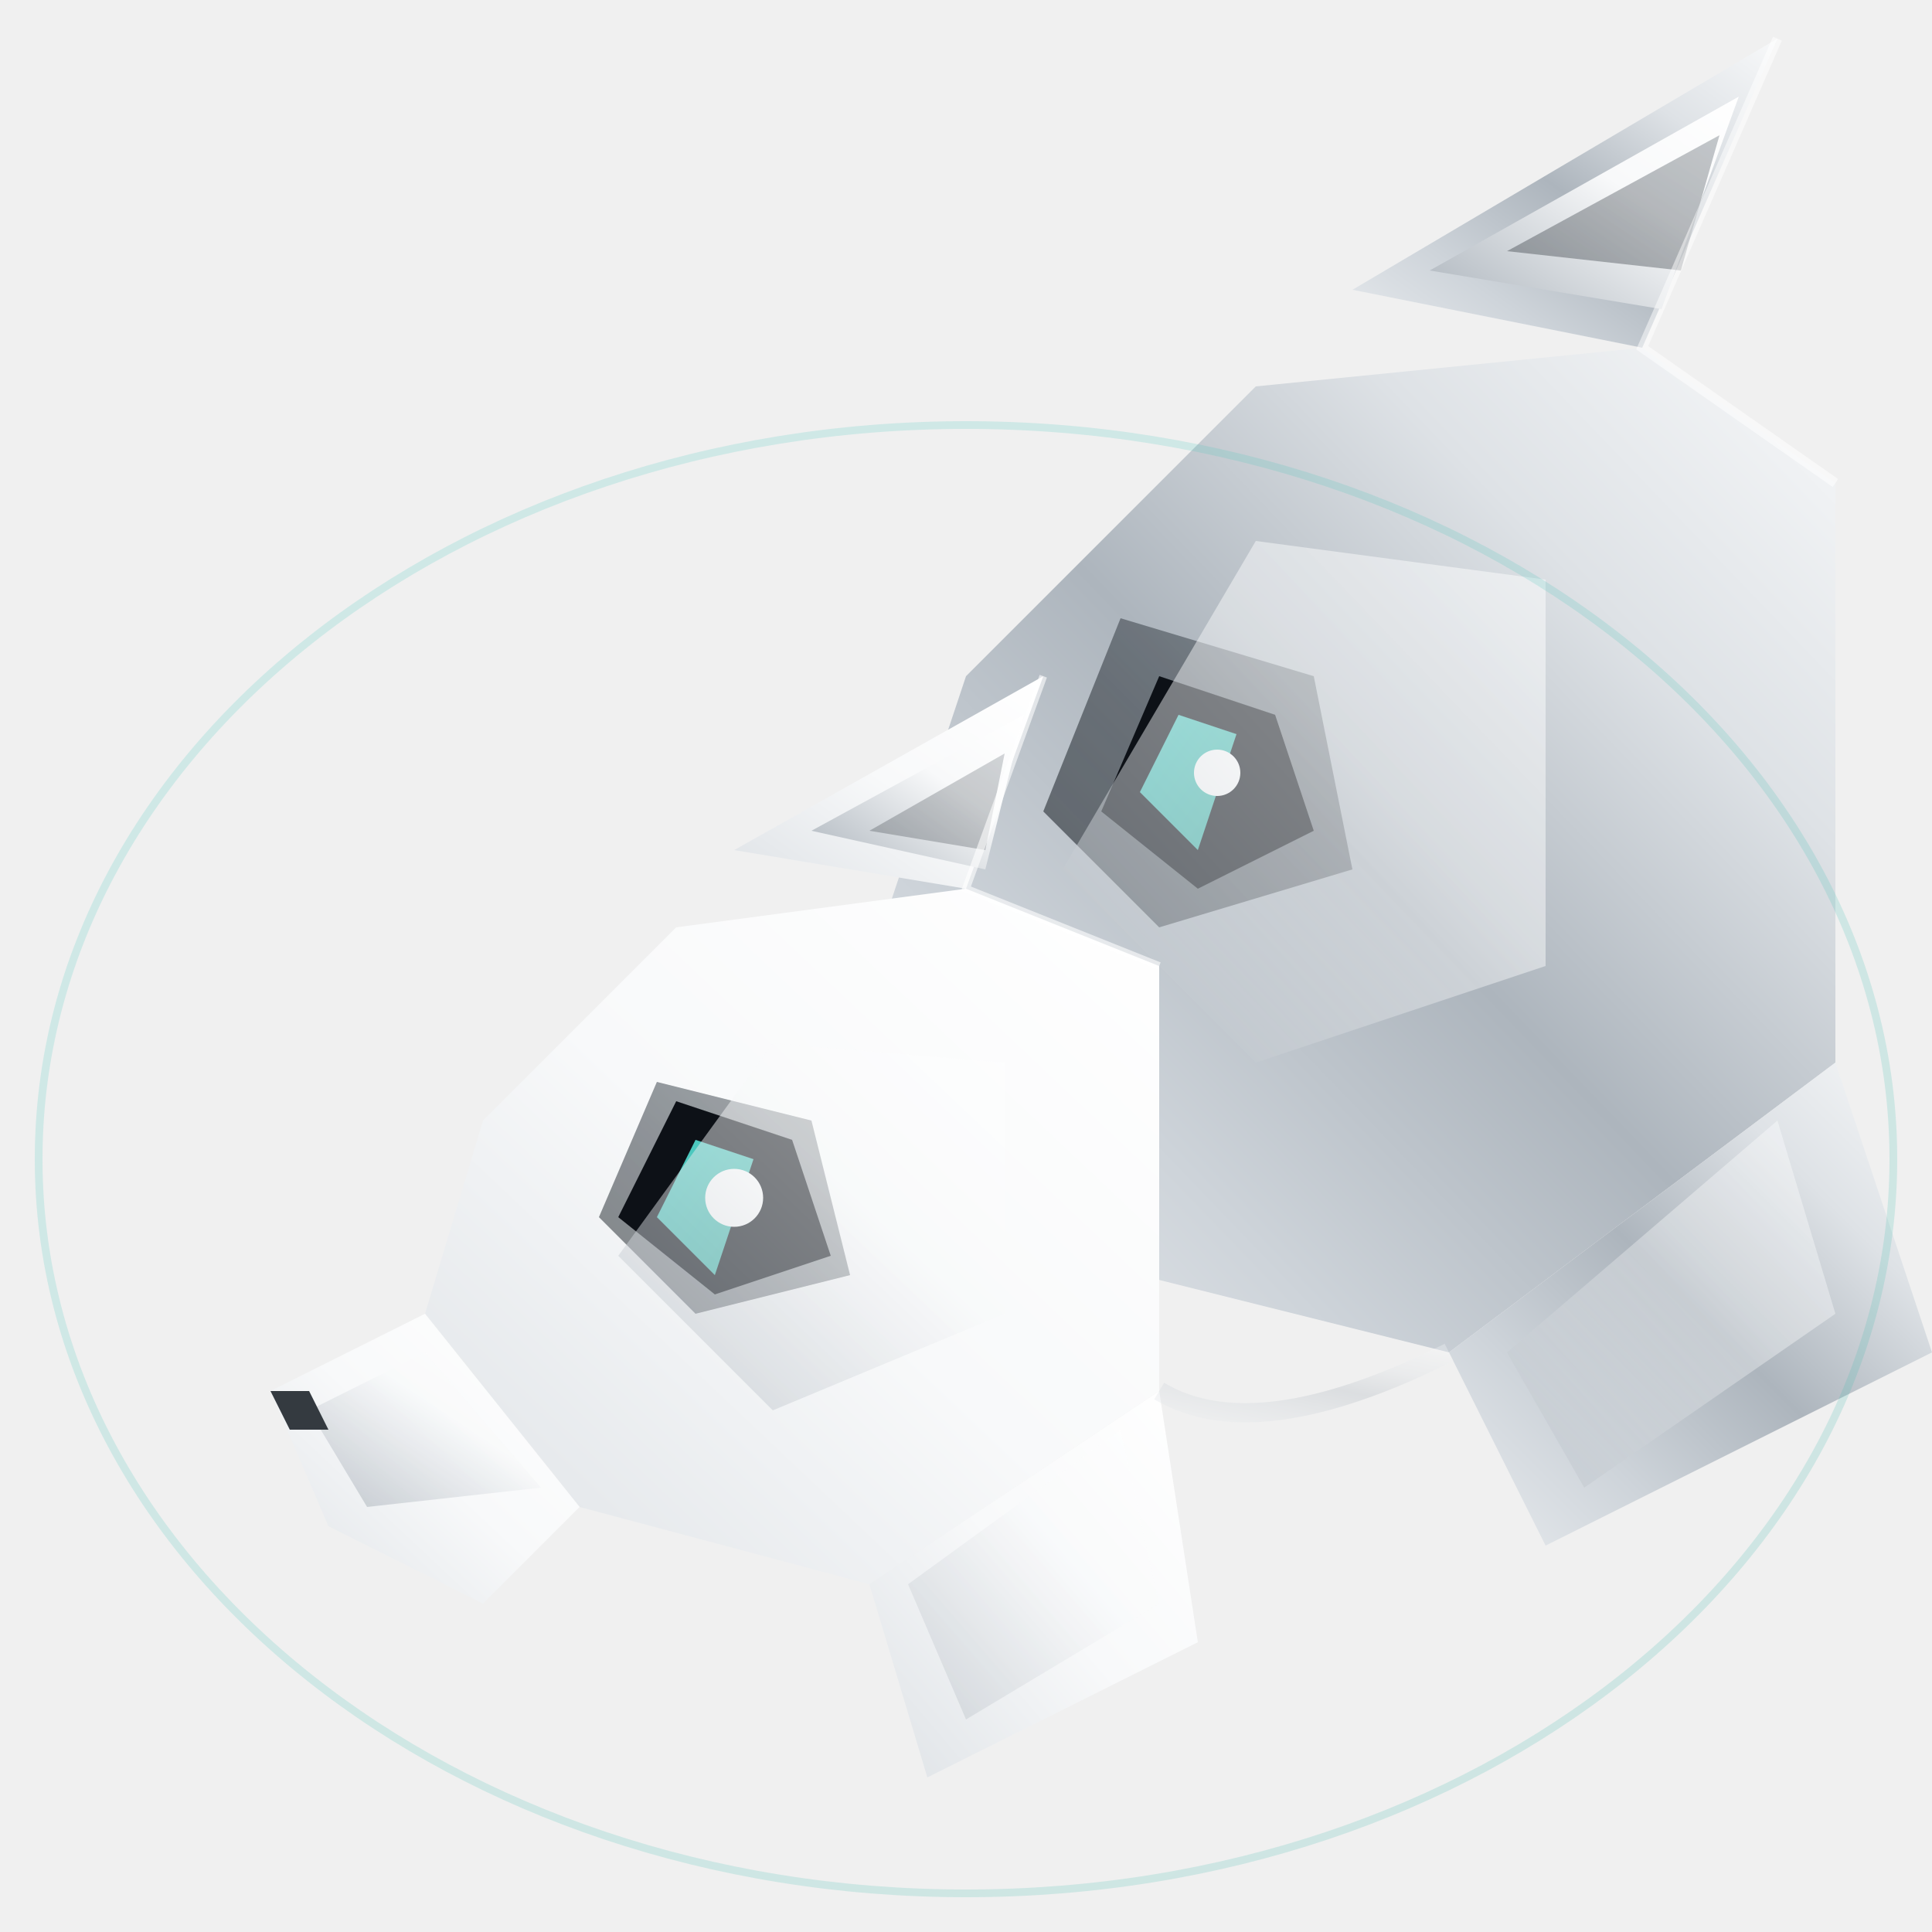
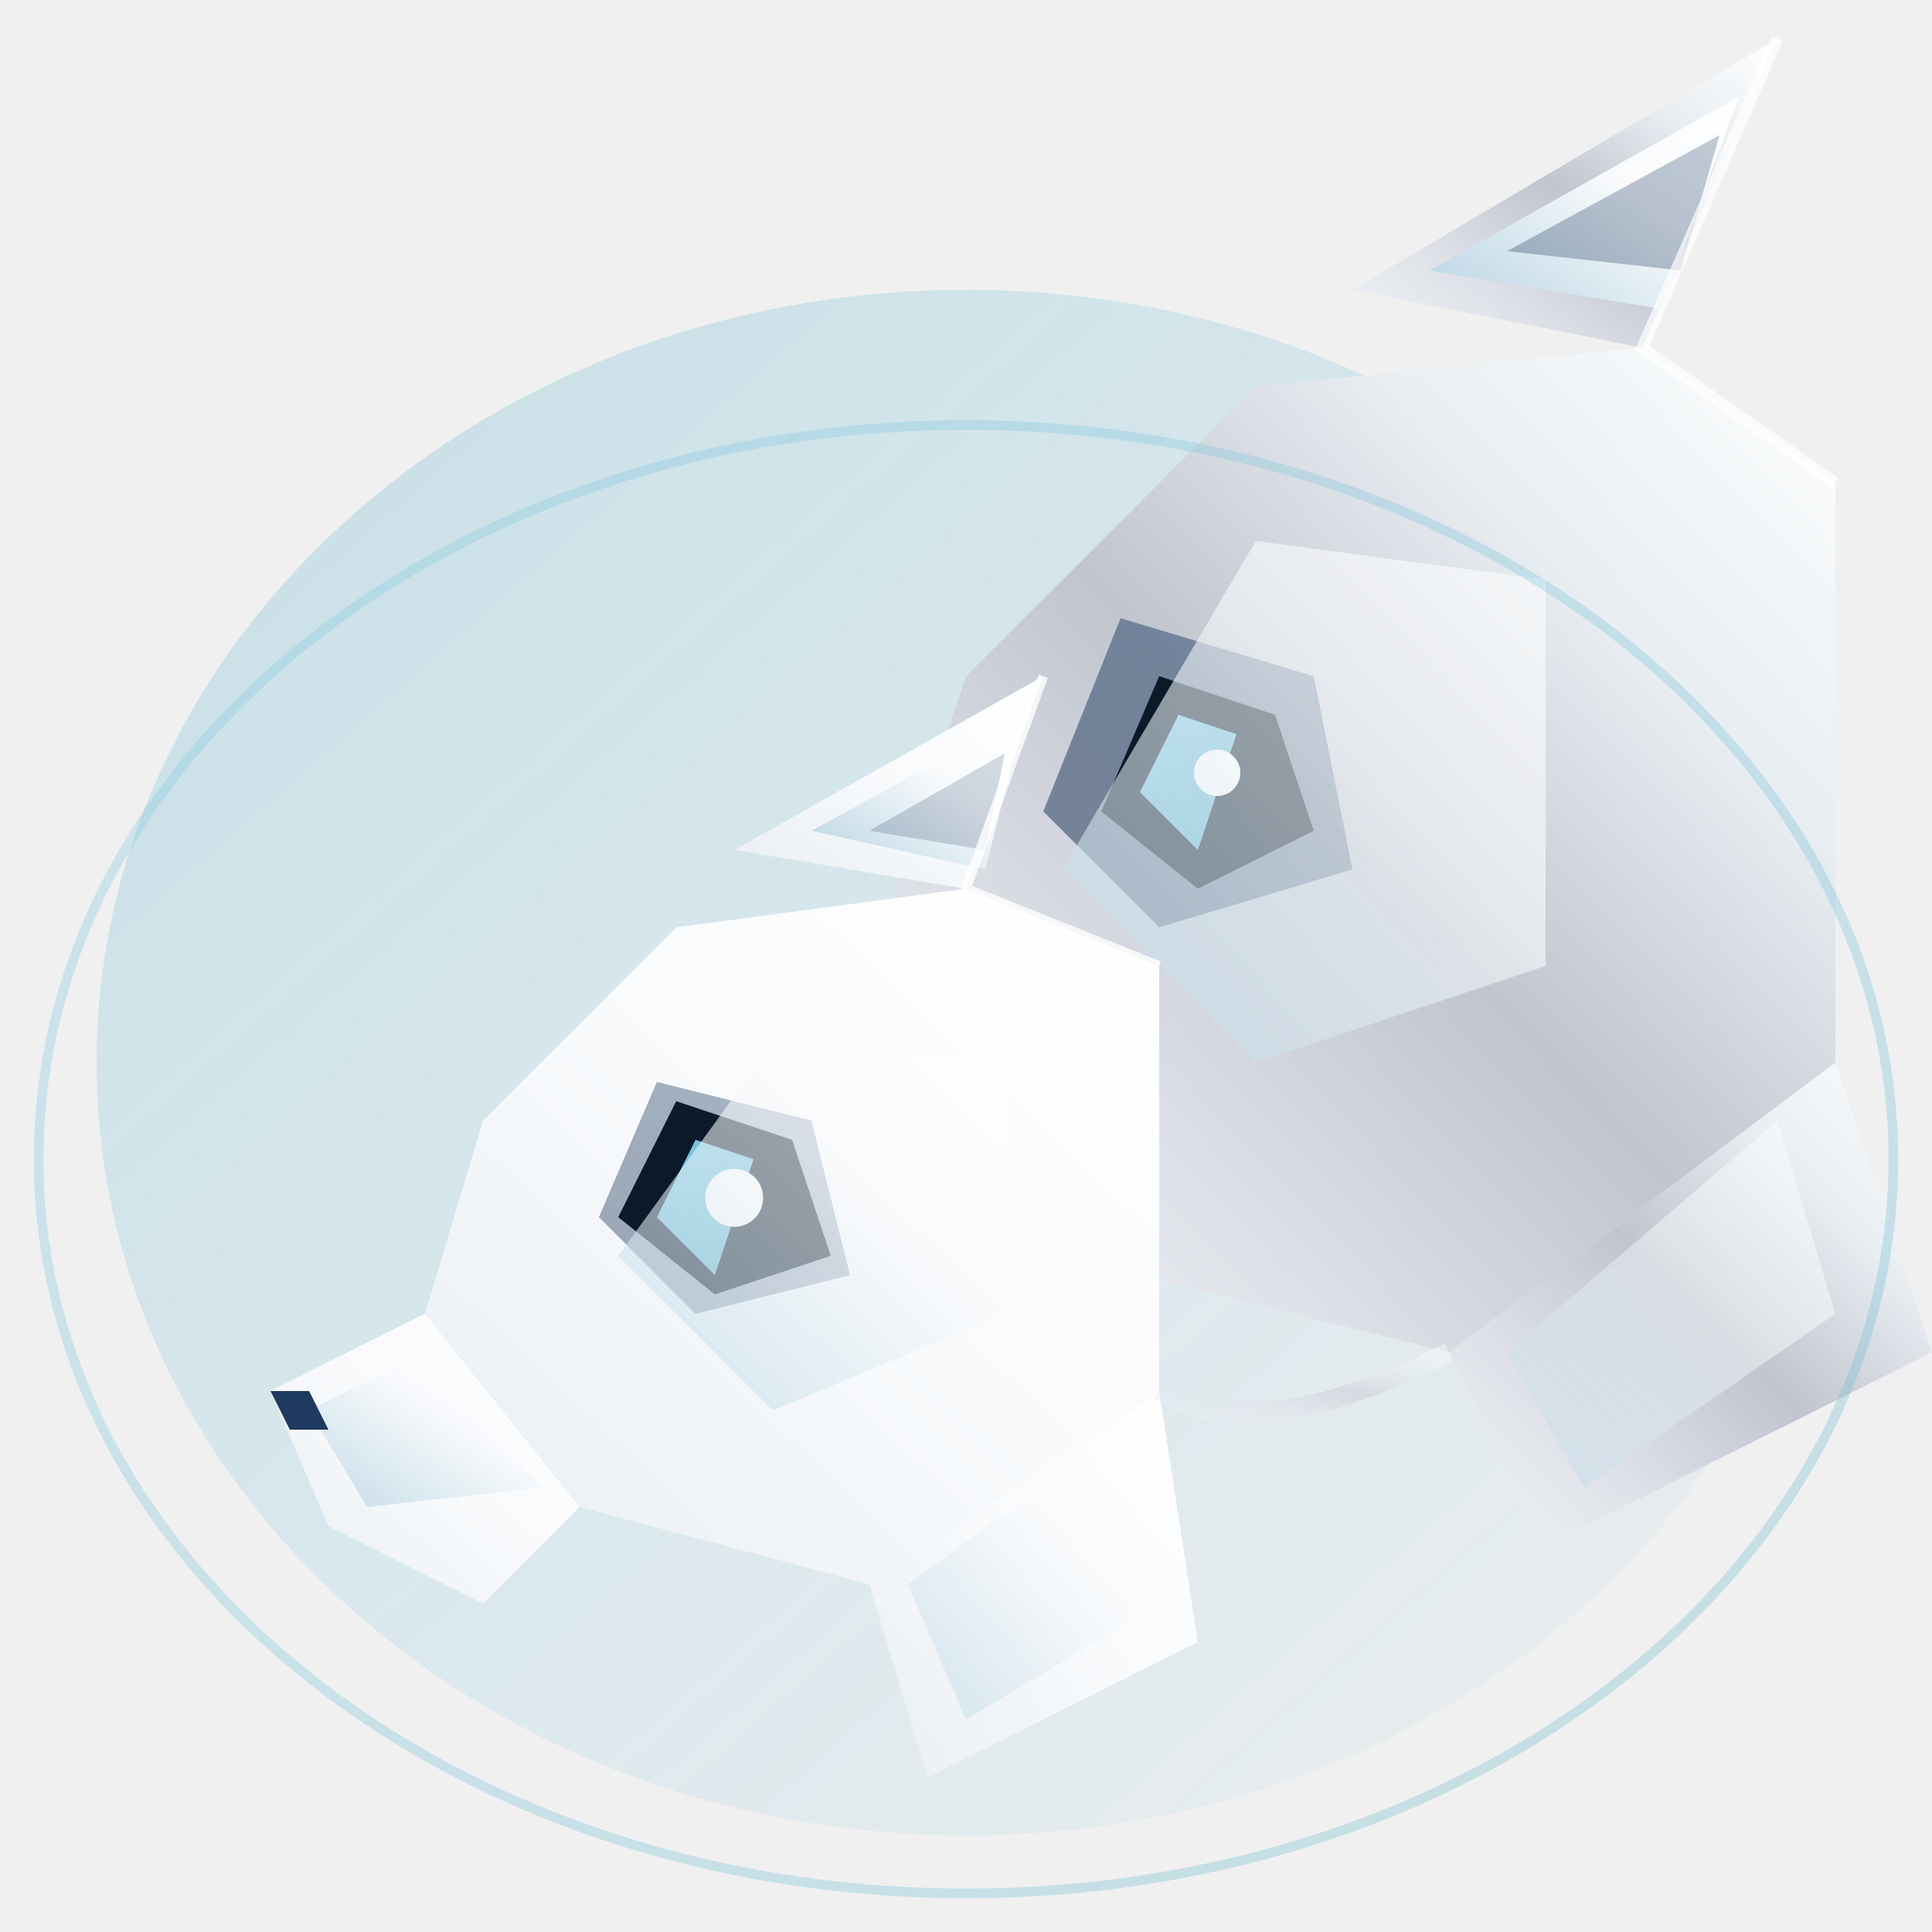
<svg xmlns="http://www.w3.org/2000/svg" viewBox="0 0 100 100">
  <defs>
-     <linearGradient id="silverMetal" x1="100%" y1="0%" x2="0%" y2="100%">
-       <stop offset="0%" style="stop-color:#F8F9FA" />
-       <stop offset="25%" style="stop-color:#DEE2E6" />
-       <stop offset="50%" style="stop-color:#ADB5BD" />
-       <stop offset="75%" style="stop-color:#CED4DA" />
-       <stop offset="100%" style="stop-color:#E9ECEF" />
+     <linearGradient id="arcticSilver" x1="100%" y1="0%" x2="0%" y2="100%">
+       <stop offset="0%" style="stop-color:#FFFFFF" />
+       <stop offset="25%" style="stop-color:#E8EEF2" />
+       <stop offset="50%" style="stop-color:#C0C5CE" />
+       <stop offset="75%" style="stop-color:#DFE1E8" />
+       <stop offset="100%" style="stop-color:#F0F4F8" />
    </linearGradient>
-     <linearGradient id="chromeHighlight" x1="100%" y1="0%" x2="0%" y2="100%">
+     <linearGradient id="frostHighlight" x1="100%" y1="0%" x2="0%" y2="100%">
      <stop offset="0%" style="stop-color:#FFFFFF" />
-       <stop offset="40%" style="stop-color:#F8F9FA" />
-       <stop offset="100%" style="stop-color:#ADB5BD" />
+       <stop offset="40%" style="stop-color:#F8FAFC" />
+       <stop offset="100%" style="stop-color:#B8D4E3" />
    </linearGradient>
-     <linearGradient id="darkMetal" x1="100%" y1="0%" x2="0%" y2="100%">
-       <stop offset="0%" style="stop-color:#6C757D" />
-       <stop offset="50%" style="stop-color:#495057" />
-       <stop offset="100%" style="stop-color:#343A40" />
+     <linearGradient id="deepBlueShadow" x1="100%" y1="0%" x2="0%" y2="100%">
+       <stop offset="0%" style="stop-color:#2E5077" />
+       <stop offset="50%" style="stop-color:#1E3A5F" />
+       <stop offset="100%" style="stop-color:#152C4A" />
    </linearGradient>
-     <linearGradient id="iceAccent" x1="0%" y1="0%" x2="100%" y2="100%">
-       <stop offset="0%" style="stop-color:#4ECDC4" />
-       <stop offset="100%" style="stop-color:#45B7AA" />
+     <linearGradient id="iceBlue" x1="0%" y1="0%" x2="100%" y2="100%">
+       <stop offset="0%" style="stop-color:#7EC8E3" />
+       <stop offset="100%" style="stop-color:#5FB4C9" />
    </linearGradient>
-     <linearGradient id="silverLight" x1="100%" y1="0%" x2="0%" y2="100%">
+     <linearGradient id="arcticWhite" x1="100%" y1="0%" x2="0%" y2="100%">
      <stop offset="0%" style="stop-color:#FFFFFF" />
-       <stop offset="50%" style="stop-color:#F8F9FA" />
-       <stop offset="100%" style="stop-color:#DEE2E6" />
+       <stop offset="50%" style="stop-color:#F8FAFC" />
+       <stop offset="100%" style="stop-color:#E8EEF2" />
+     </linearGradient>
+     <linearGradient id="auroraGlow" x1="0%" y1="0%" x2="100%" y2="100%">
+       <stop offset="0%" style="stop-color:#5FB4C9" stop-opacity="0.3" />
+       <stop offset="50%" style="stop-color:#7EC8E3" stop-opacity="0.2" />
+       <stop offset="100%" style="stop-color:#B8D4E3" stop-opacity="0.1" />
    </linearGradient>
  </defs>
+   <ellipse cx="50" cy="55" rx="45" ry="40" fill="url(#auroraGlow)" />
  <g id="parentFox">
-     <polygon points="95,25 95,55 75,70 55,65 45,50 50,35 65,20 85,18" fill="url(#silverMetal)" />
-     <polygon points="85,18 92,2 70,15" fill="url(#silverMetal)" />
-     <polygon points="86,16 90,5 74,14" fill="url(#chromeHighlight)" />
-     <polygon points="87,14 89,7 78,13" fill="url(#darkMetal)" opacity="0.4" />
-     <polygon points="55,65 45,50 35,55 40,65 50,70" fill="url(#silverMetal)" />
-     <polygon points="52,63 45,52 38,56 42,64" fill="url(#chromeHighlight)" opacity="0.6" />
-     <polygon points="38,55 35,55 36,58 39,58" fill="#343A40" />
-     <polygon points="68,35 58,32 54,42 60,48 70,45" fill="url(#darkMetal)" opacity="0.7" />
-     <polygon points="66,37 60,35 57,42 62,46 68,43" fill="#0D1117" />
-     <polygon points="64,38 61,37 59,41 62,44" fill="url(#iceAccent)" />
+     <polygon points="95,25 95,55 75,70 55,65 45,50 50,35 65,20 85,18" fill="url(#arcticSilver)" />
+     <polygon points="85,18 92,2 70,15" fill="url(#arcticSilver)" />
+     <polygon points="86,16 90,5 74,14" fill="url(#frostHighlight)" />
+     <polygon points="87,14 89,7 78,13" fill="url(#deepBlueShadow)" opacity="0.3" />
+     <polygon points="55,65 45,50 35,55 40,65 50,70" fill="url(#arcticSilver)" />
+     <polygon points="52,63 45,52 38,56 42,64" fill="url(#frostHighlight)" opacity="0.7" />
+     <polygon points="38,55 35,55 36,58 39,58" fill="#1E3A5F" />
+     <polygon points="68,35 58,32 54,42 60,48 70,45" fill="url(#deepBlueShadow)" opacity="0.5" />
+     <polygon points="66,37 60,35 57,42 62,46 68,43" fill="#0B1929" />
+     <polygon points="64,38 61,37 59,41 62,44" fill="url(#iceBlue)" />
    <circle cx="63" cy="40" r="1.2" fill="#FFFFFF" />
-     <polygon points="80,30 65,28 55,45 65,55 80,50" fill="url(#chromeHighlight)" opacity="0.5" />
-     <polygon points="95,55 75,70 80,80 100,70" fill="url(#silverMetal)" />
-     <polygon points="92,58 78,70 82,77 95,68" fill="url(#chromeHighlight)" opacity="0.4" />
-     <polyline points="92,2 85,18 95,25" fill="none" stroke="#FFFFFF" stroke-width="0.5" opacity="0.5" />
+     <polygon points="80,30 65,28 55,45 65,55 80,50" fill="url(#frostHighlight)" opacity="0.6" />
+     <polygon points="95,55 75,70 80,80 100,70" fill="url(#arcticSilver)" />
+     <polygon points="92,58 78,70 82,77 95,68" fill="url(#frostHighlight)" opacity="0.5" />
+     <polyline points="92,2 85,18 95,25" fill="none" stroke="#FFFFFF" stroke-width="0.6" opacity="0.7" />
  </g>
  <g id="childFox">
-     <polygon points="60,50 60,72 45,82 30,78 22,68 25,58 35,48 50,46" fill="url(#silverLight)" />
-     <polygon points="50,46 54,35 38,44" fill="url(#silverLight)" />
-     <polygon points="51,45 53,37 42,43" fill="url(#chromeHighlight)" />
-     <polygon points="51,44 52,39 45,43" fill="url(#darkMetal)" opacity="0.3" />
-     <polygon points="30,78 22,68 14,72 17,79 25,83" fill="url(#silverLight)" />
-     <polygon points="28,77 22,70 16,73 19,78" fill="url(#chromeHighlight)" opacity="0.7" />
-     <polygon points="16,72 14,72 15,74 17,74" fill="#343A40" />
-     <polygon points="42,58 34,56 31,63 36,68 44,66" fill="url(#darkMetal)" opacity="0.6" />
-     <polygon points="41,59 35,57 32,63 37,67 43,65" fill="#0D1117" />
-     <polygon points="39,60 36,59 34,63 37,66" fill="url(#iceAccent)" />
+     <polygon points="60,50 60,72 45,82 30,78 22,68 25,58 35,48 50,46" fill="url(#arcticWhite)" />
+     <polygon points="50,46 54,35 38,44" fill="url(#arcticWhite)" />
+     <polygon points="51,45 53,37 42,43" fill="url(#frostHighlight)" />
+     <polygon points="51,44 52,39 45,43" fill="url(#deepBlueShadow)" opacity="0.2" />
+     <polygon points="30,78 22,68 14,72 17,79 25,83" fill="url(#arcticWhite)" />
+     <polygon points="28,77 22,70 16,73 19,78" fill="url(#frostHighlight)" opacity="0.8" />
+     <polygon points="16,72 14,72 15,74 17,74" fill="#1E3A5F" />
+     <polygon points="42,58 34,56 31,63 36,68 44,66" fill="url(#deepBlueShadow)" opacity="0.4" />
+     <polygon points="41,59 35,57 32,63 37,67 43,65" fill="#0B1929" />
+     <polygon points="39,60 36,59 34,63 37,66" fill="url(#iceBlue)" />
    <circle cx="38" cy="62" r="1.5" fill="#FFFFFF" />
-     <polygon points="52,55 40,54 32,65 40,73 52,68" fill="url(#chromeHighlight)" opacity="0.5" />
-     <polygon points="60,72 45,82 48,92 62,85" fill="url(#silverLight)" />
-     <polygon points="58,74 47,82 50,89 60,83" fill="url(#chromeHighlight)" opacity="0.4" />
-     <polyline points="54,35 50,46 60,50" fill="none" stroke="#FFFFFF" stroke-width="0.4" opacity="0.6" />
+     <polygon points="52,55 40,54 32,65 40,73 52,68" fill="url(#frostHighlight)" opacity="0.6" />
+     <polygon points="60,72 45,82 48,92 62,85" fill="url(#arcticWhite)" />
+     <polygon points="58,74 47,82 50,89 60,83" fill="url(#frostHighlight)" opacity="0.5" />
+     <polyline points="54,35 50,46 60,50" fill="none" stroke="#FFFFFF" stroke-width="0.5" opacity="0.8" />
  </g>
-   <path d="M 75,70 Q 65,75 60,72" fill="none" stroke="url(#silverMetal)" stroke-width="1" opacity="0.3" />
-   <ellipse cx="50" cy="60" rx="48" ry="38" fill="none" stroke="url(#iceAccent)" stroke-width="0.4" opacity="0.2" />
+   <path d="M 75,70 Q 65,75 60,72" fill="none" stroke="url(#arcticSilver)" stroke-width="1" opacity="0.4" />
+   <ellipse cx="50" cy="60" rx="48" ry="38" fill="none" stroke="url(#iceBlue)" stroke-width="0.5" opacity="0.3" />
</svg>
